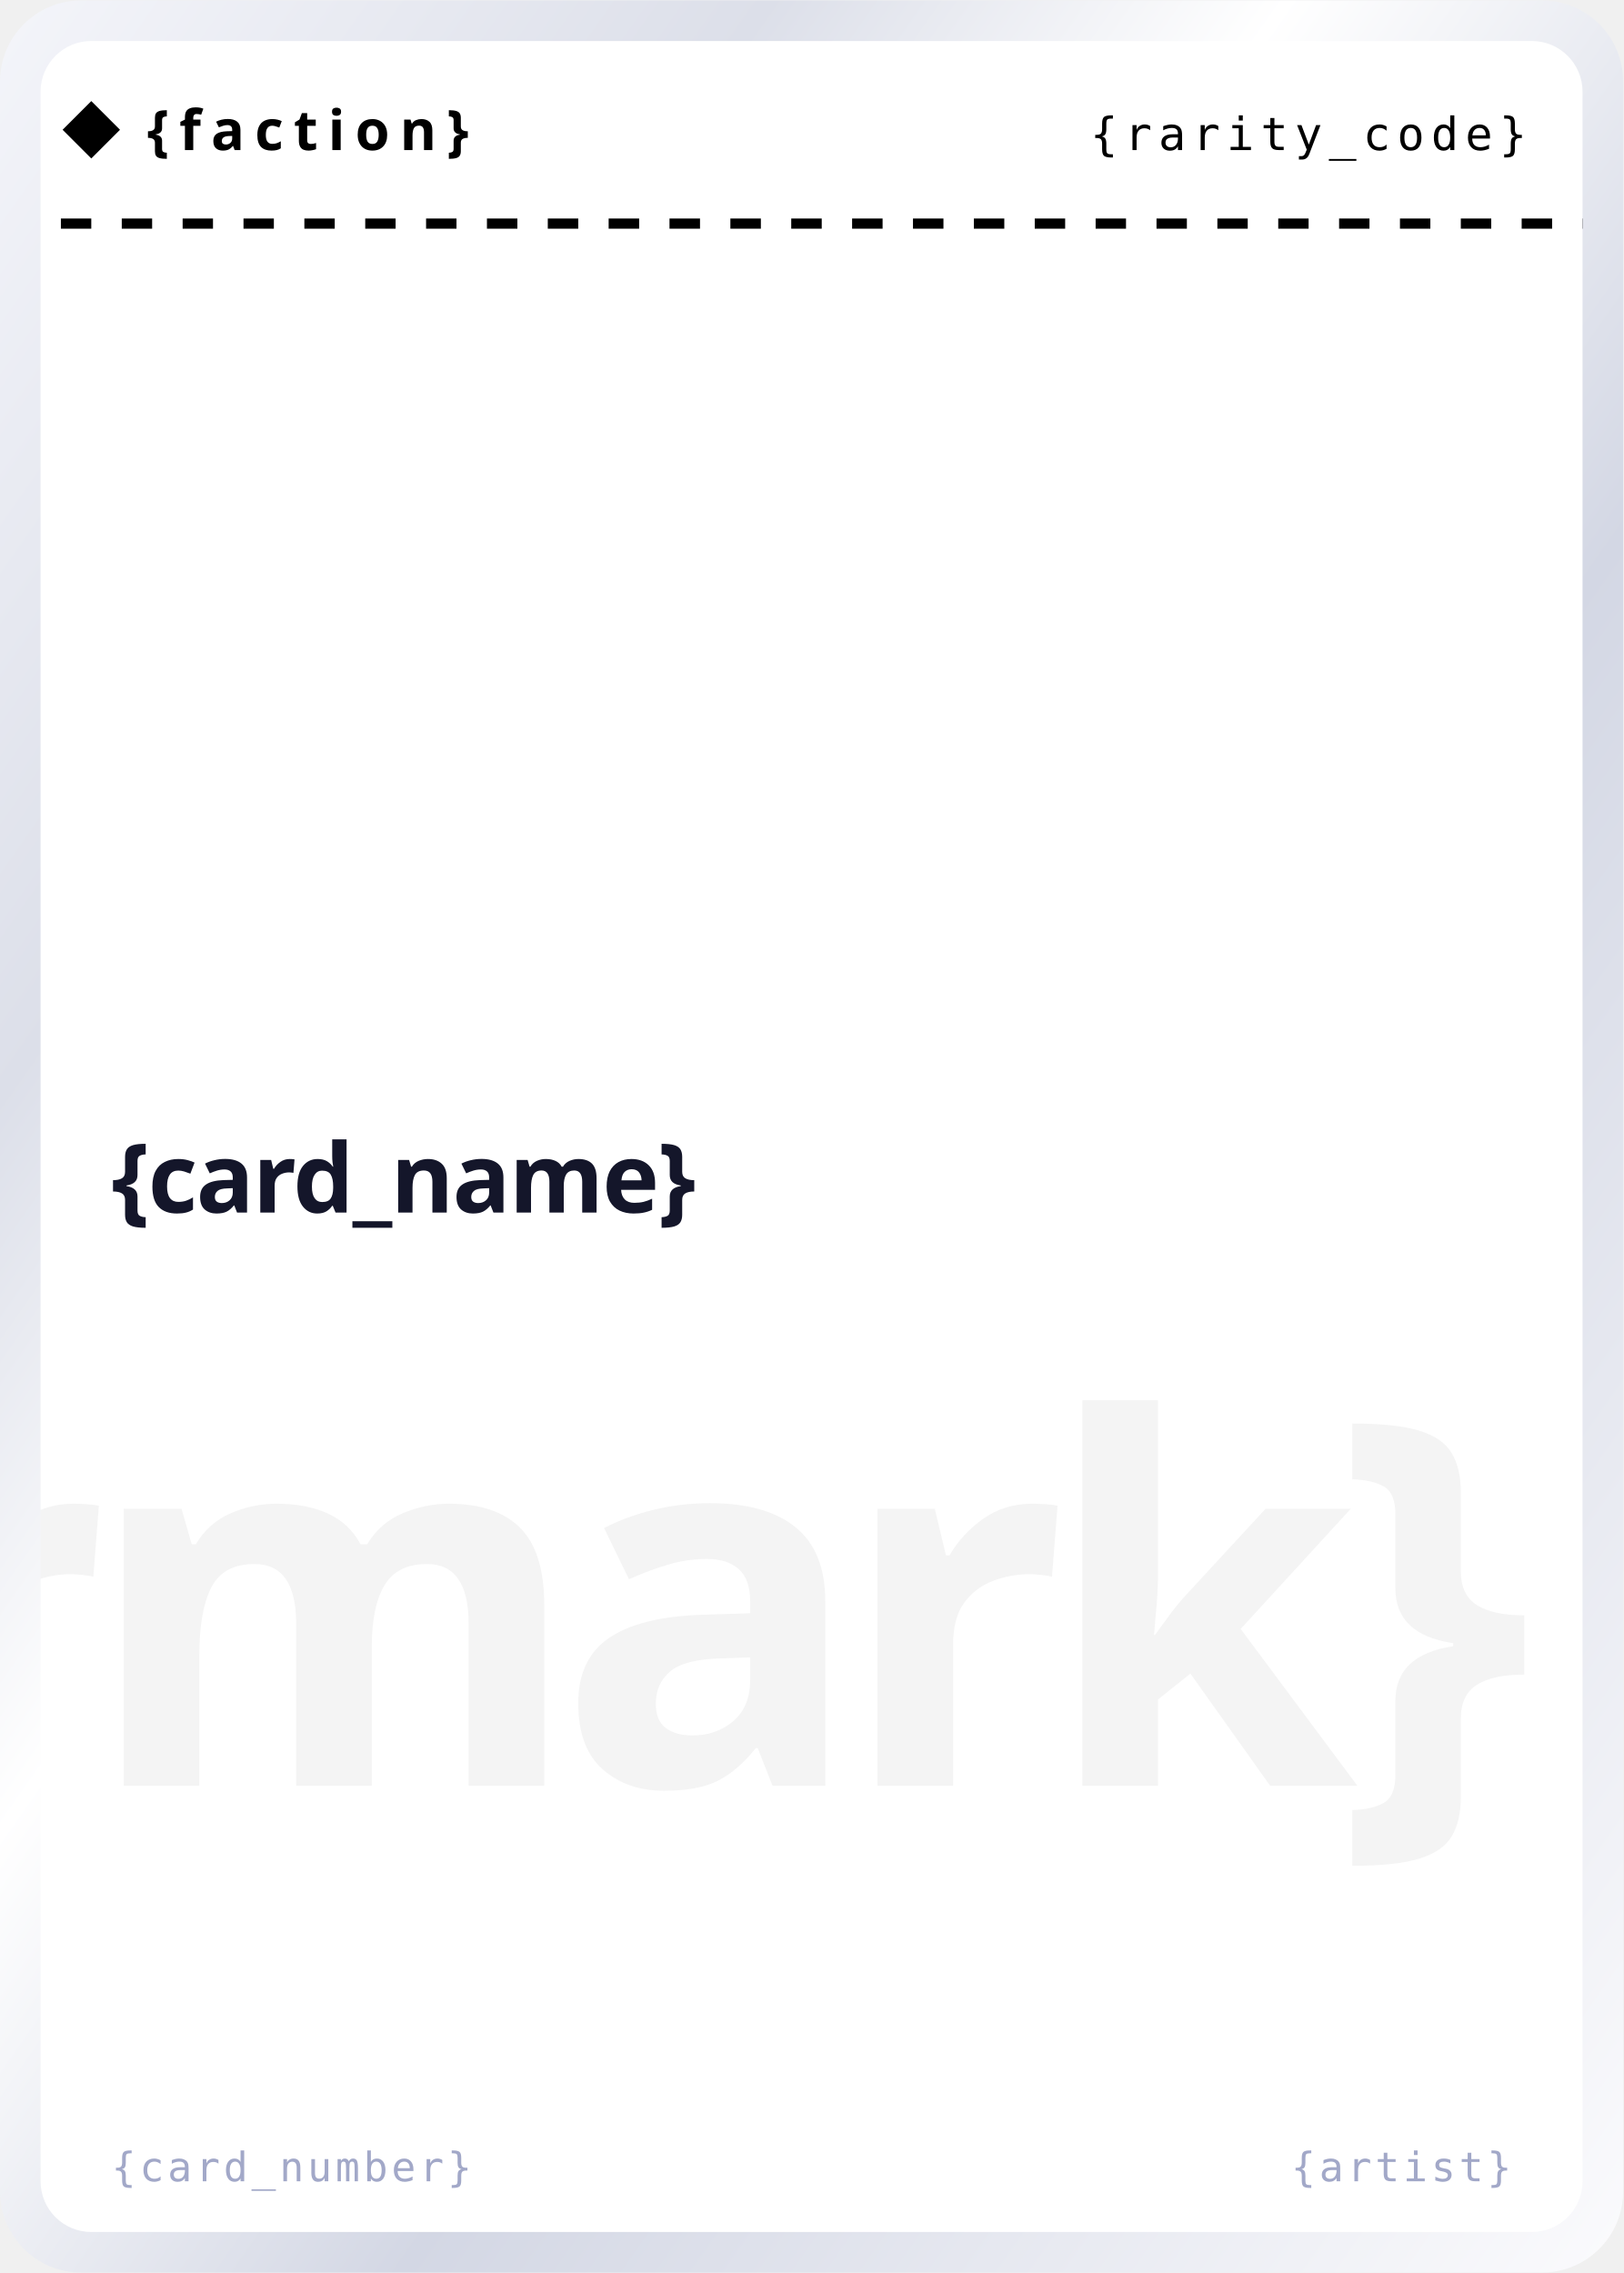
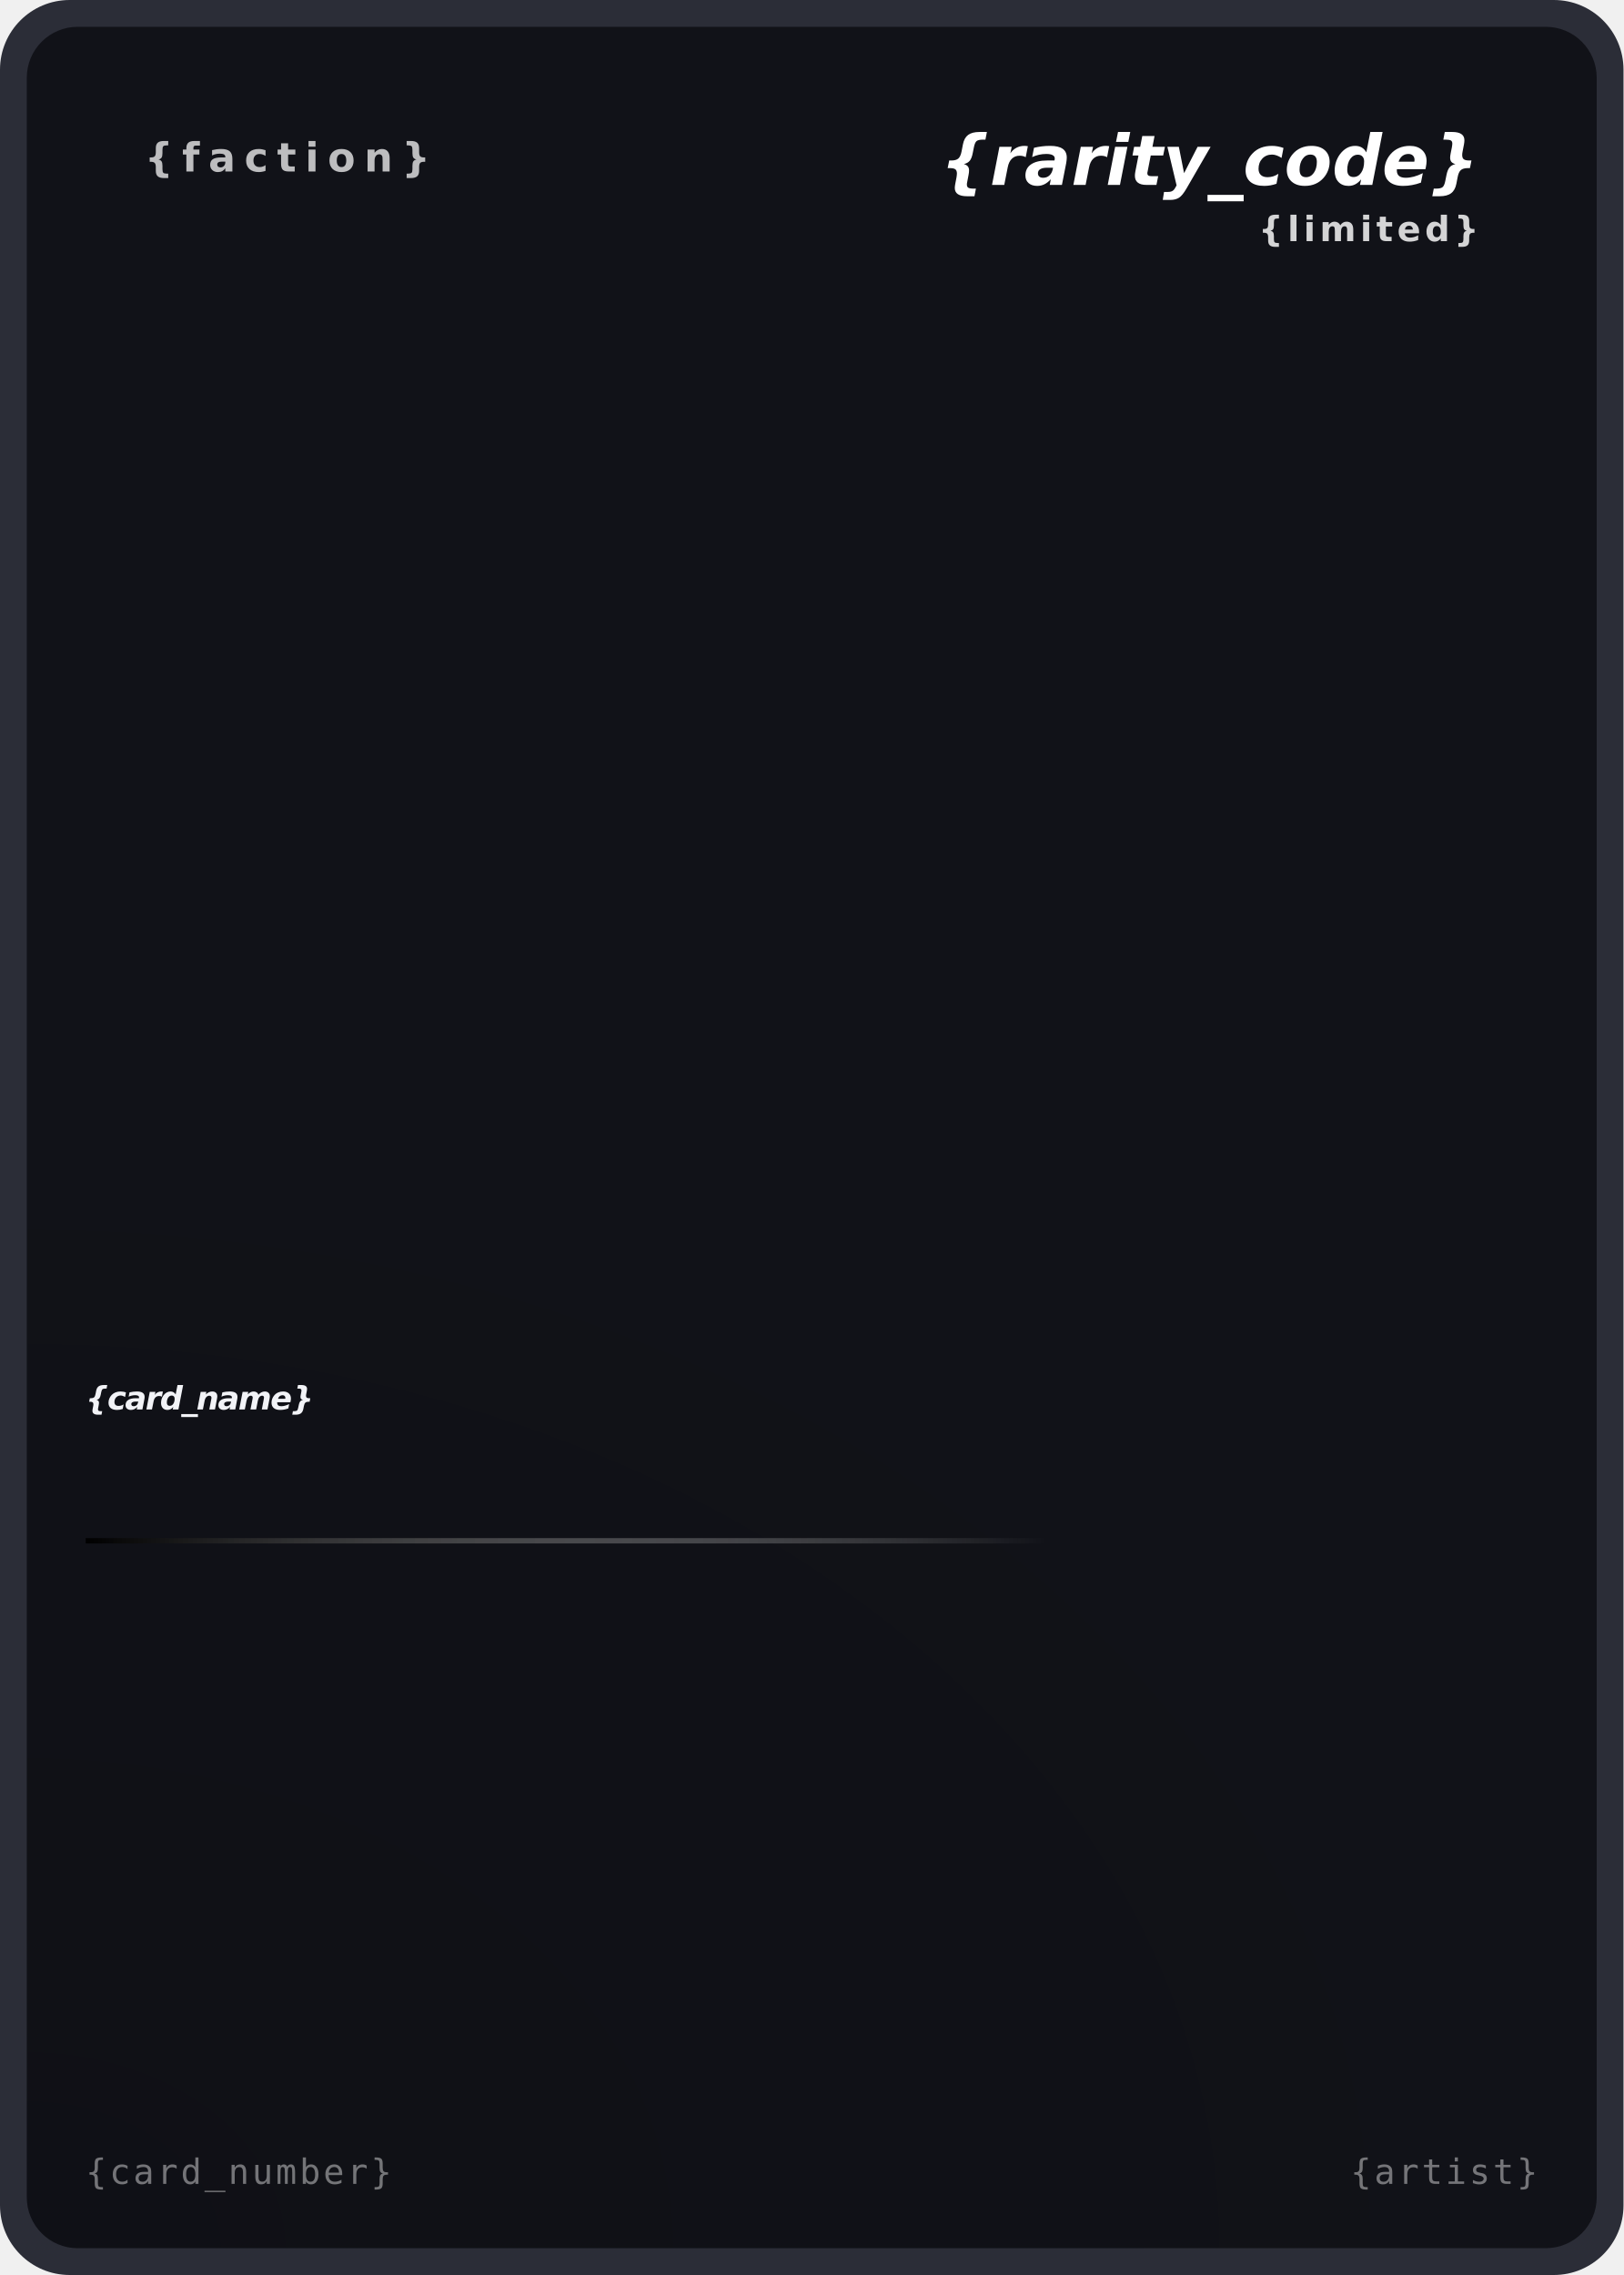
- <svg xmlns="http://www.w3.org/2000/svg" width="744" height="1042" viewBox="0 0 320 448" font-family="Archivo, 'Archivo', sans-serif">
+ <svg xmlns="http://www.w3.org/2000/svg" width="606" height="849" viewBox="0 0 606 849" font-family="DejaVu Sans, Verdana, sans-serif">
  <defs>
-     <clipPath id="face">
-       <rect x="8" y="8" width="304" height="432" rx="10" />
+     <clipPath id="art">
+       <rect x="32" y="32" width="542" height="{art_h}" rx="14" />
    </clipPath>
-     <pattern id="hatch" width="18" height="18" patternUnits="userSpaceOnUse" patternTransform="rotate(45)">
-       <rect width="18" height="18" fill="#edeff8" />
-       <rect width="9" height="18" fill="#e3e6f4" />
+     <pattern id="hatch" width="34" height="34" patternUnits="userSpaceOnUse" patternTransform="rotate(45)">
+       <rect width="34" height="34" fill="#edeff8" />
+       <rect width="17" height="34" fill="#e3e6f4" />
    </pattern>
-     <pattern id="hatchDark" width="18" height="18" patternUnits="userSpaceOnUse" patternTransform="rotate(45)">
-       <rect width="18" height="18" fill="#2a2d4d" />
-       <rect width="9" height="18" fill="#23264a" />
+     <pattern id="hatchDark" width="34" height="34" patternUnits="userSpaceOnUse" patternTransform="rotate(45)">
+       <rect width="34" height="34" fill="#1d1f2a" />
+       <rect width="17" height="34" fill="#181a23" />
    </pattern>
-     <linearGradient id="foilSilver" x1="0" y1="0" x2="1" y2="1">
-       <stop offset="0" stop-color="#f4f5fa" />
-       <stop offset="0.24" stop-color="#dcdfe9" />
-       <stop offset="0.4" stop-color="#ffffff" />
-       <stop offset="0.62" stop-color="#d3d7e4" />
-       <stop offset="1" stop-color="#fbfbfd" />
+     <linearGradient id="scrim" x1="0" y1="0" x2="0" y2="1">
+       <stop offset="0" stop-color="#0a0b0f" stop-opacity="0.78" />
+       <stop offset="1" stop-color="#0a0b0f" stop-opacity="0" />
    </linearGradient>
-     <linearGradient id="typeLead" x1="0" y1="0" x2="1" y2="1">
-       <stop offset="0" stop-color="{t_main}" />
-       <stop offset="1" stop-color="{t_deep}" />
+     <linearGradient id="rule" x1="0" y1="0" x2="1" y2="0">
+       <stop offset="0" stop-color="{t_soft}" />
+       <stop offset="1" stop-color="#ffffff" stop-opacity="0" />
    </linearGradient>
-     <pattern id="dashRule" width="12" height="2" patternUnits="userSpaceOnUse">
-       <rect width="6" height="2" fill="{t_main}" />
-     </pattern>
+     <radialGradient id="tint" gradientUnits="userSpaceOnUse" cx="10" cy="839" r="820.4" gradientTransform="translate(10 839) scale(1 0.7579) translate(-10 -839)">
+       <stop offset="0" stop-color="{t_soft}" stop-opacity="0.1" />
+       <stop offset="0.45" stop-color="{t_soft}" stop-opacity="0.040" />
+       <stop offset="0.8" stop-color="{t_soft}" stop-opacity="0" />
+     </radialGradient>
  </defs>
-   <rect id="foil-border" width="320" height="448" rx="16" fill="url(#foilSilver)" />
-   <rect id="card-face" x="8" y="8" width="304" height="432" rx="10" fill="#ffffff" />
-   <g clip-path="url(#face)">
-     <text id="watermark" x="302" y="352" text-anchor="end" font-size="100" font-weight="800" fill="{t_main}" opacity="0.045" letter-spacing="-5">{watermark}</text>
-     <g id="header">
-       <rect x="14" y="21.5" width="8" height="8" fill="{t_main}" transform="rotate(45 18 25.5)" />
-       <text x="29" y="29.5" font-size="11" font-weight="800" letter-spacing="2" fill="{t_deep}">{faction}</text>
-       <text x="301" y="29.5" text-anchor="end" font-family="JetBrains Mono, monospace" font-size="9" letter-spacing="1.3" fill="{t_pale_ink}">{rarity_code}</text>
-     </g>
-     <rect x="8" y="43" width="304" height="2" fill="url(#dashRule)" />
+   <rect id="frame" width="606" height="849" rx="26" fill="#2b2d37" />
+   <rect id="card-face" x="10" y="10" width="586" height="829" rx="19" fill="#111218" />
+   <rect x="10" y="10" width="586" height="829" rx="19" fill="url(#tint)" />
+   <g clip-path="url(#art)">
  {art_window}
-   <text id="name" x="22" y="239" font-size="19" font-weight="800" fill="#14162a" letter-spacing="-0.3">{card_name}</text>
-   {professions}
-   <line x1="22" y1="268" x2="301" y2="268" stroke="{t_hairline}" />
-     <line x1="22" y1="362" x2="301" y2="362" stroke="{t_hairline}" />
-   {ability}
-   {flavour}
-   {stat_bar}
-   <g id="footer" font-family="JetBrains Mono, monospace" font-size="8" letter-spacing="0.7" fill="#a2a8c8">
-       <text x="22" y="430">{card_number}</text>
-       <text x="298" y="430" text-anchor="end">{artist}</text>
-     </g>
+   <rect x="32" y="32" width="542" height="96" fill="url(#scrim)" />
+   </g>
+   <rect x="32.5" y="32.5" width="541" height="{art_edge_h}" rx="13.5" fill="none" stroke="#ffffff" stroke-opacity="0.08" />
+   <g id="header">
+     <text x="54" y="64" font-size="15" font-weight="700" letter-spacing="3.3" fill="#ffffff" fill-opacity="0.72">{faction}</text>
+     <text x="552" y="69" text-anchor="end" font-size="26" font-weight="700" font-style="italic" fill="#ffffff">{rarity_code}</text>
+     <text id="limited" x="552" y="90" text-anchor="end" font-size="13" font-weight="700" letter-spacing="1.56" fill="#ffffff" fill-opacity="0.82">{limited}</text>
+   </g>
+   <text id="name" x="32" y="526" font-size="{name_size}" font-weight="700" font-style="italic" letter-spacing="-0.5" fill="#f2f3f7">{card_name}</text>
+ {professions}
+ <rect x="32" y="574" width="358" height="2" fill="url(#rule)" />
+ {ability}
+ {stat_bar}
+ <g id="footer" font-family="DejaVu Sans Mono, Menlo, Consolas, monospace" font-size="13" letter-spacing="1.04" fill="#ffffff" fill-opacity="0.42">
+     <text x="32" y="815">{card_number}</text>
+     <text x="574" y="815" text-anchor="end">{artist}</text>
  </g>
</svg>
